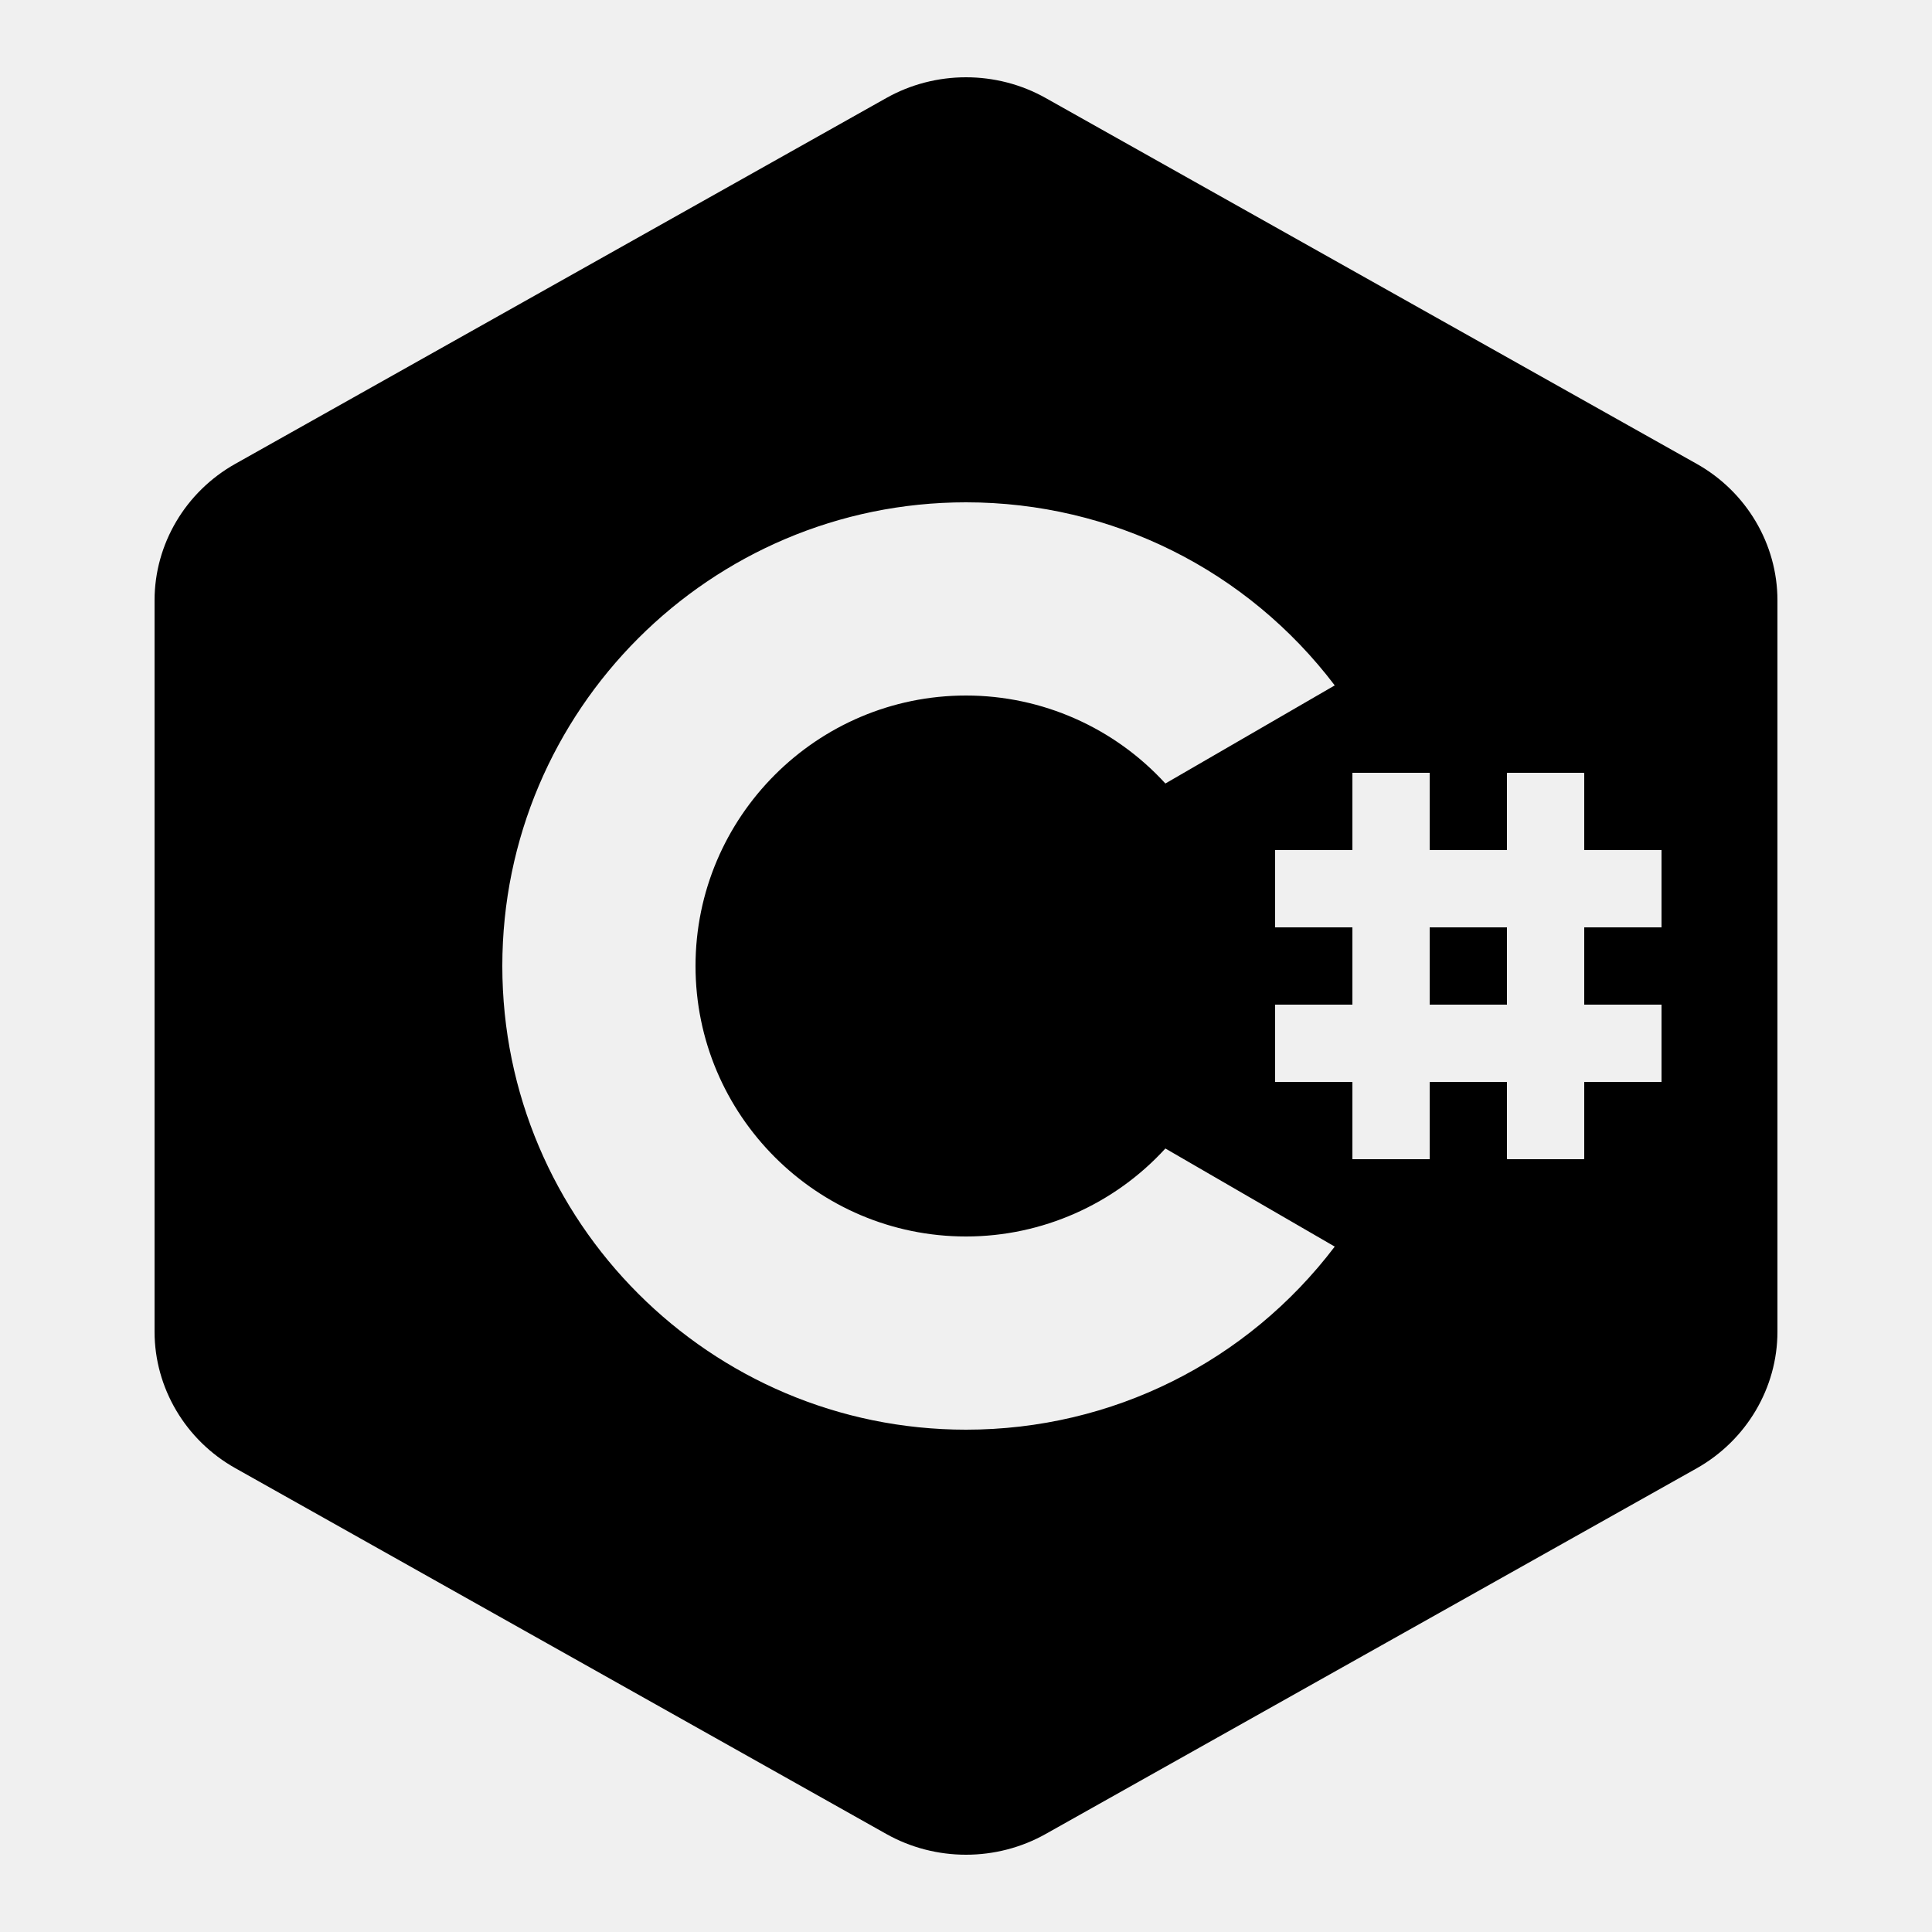
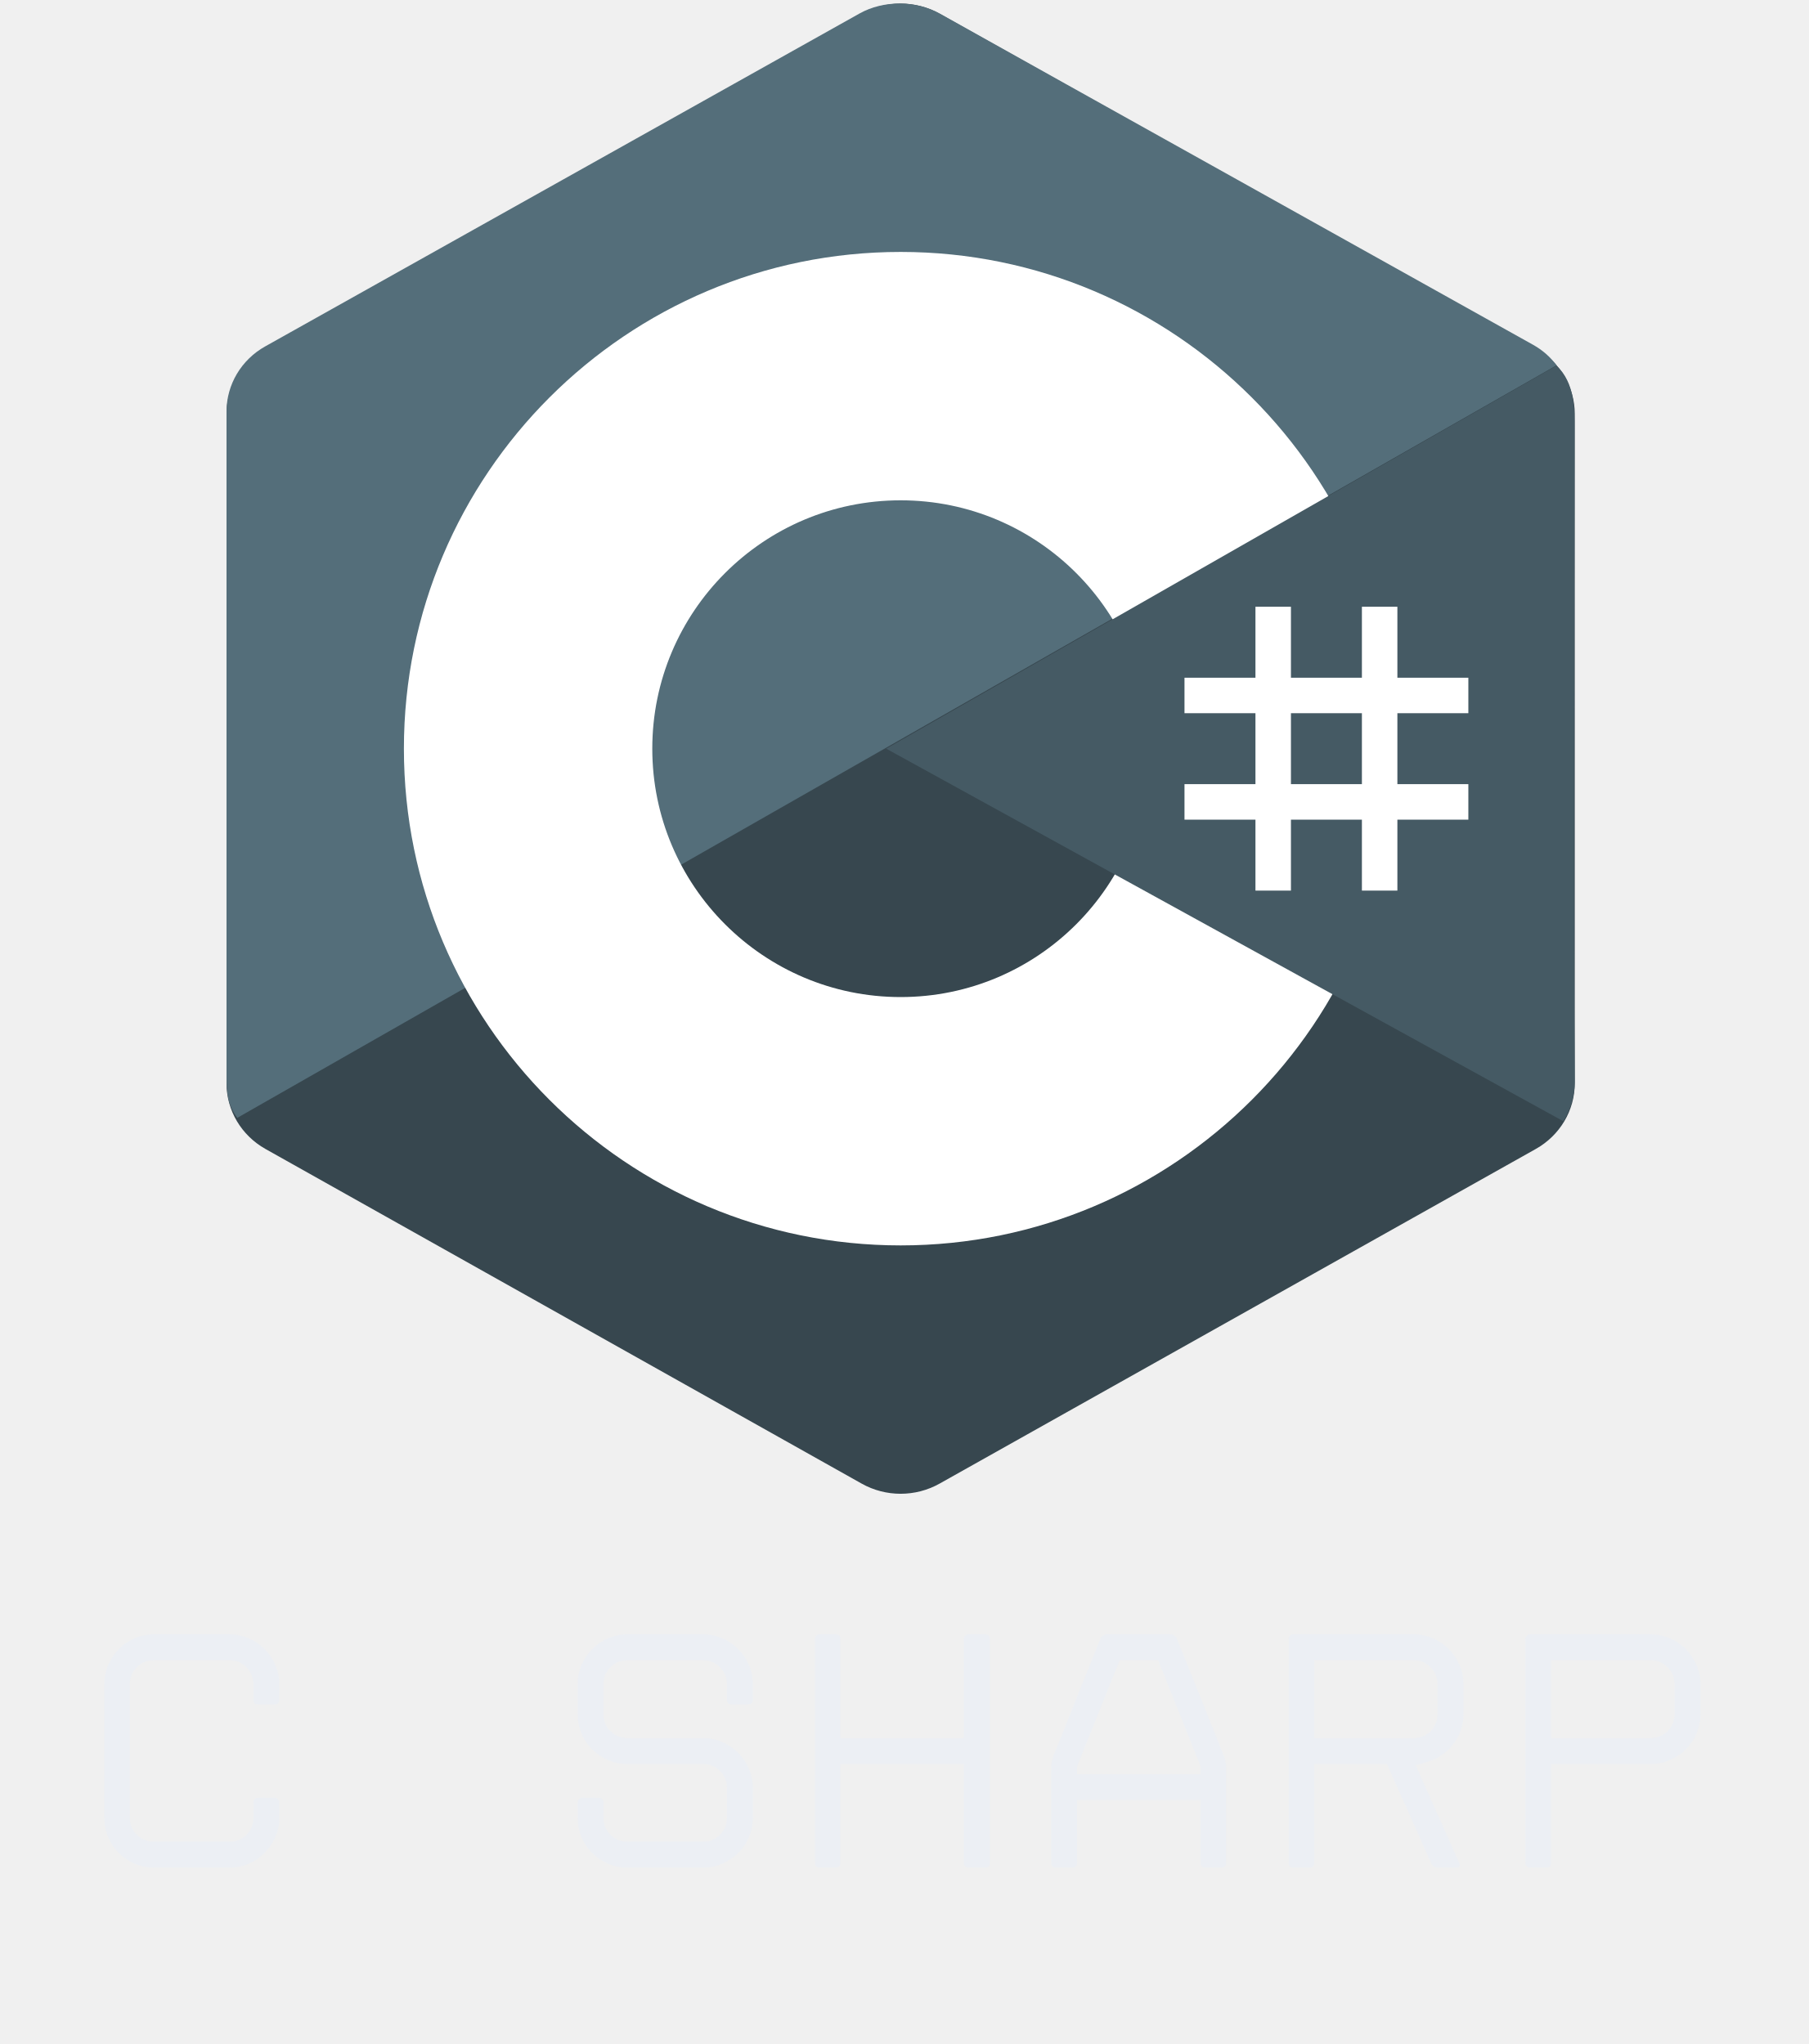
- <svg xmlns="http://www.w3.org/2000/svg" viewBox="0 0 50 50" width="50px" height="50px">
-   <path d="M 25 2 C 24.285 2 23.57 2.18 22.934 2.539 L 6.09 12.004 C 4.801 12.727 4 14.082 4 15.535 L 4 34.465 C 4 35.918 4.801 37.273 6.09 37.996 L 22.934 47.461 C 23.57 47.82 24.285 48 25 48 C 25.715 48 26.43 47.82 27.066 47.461 L 43.91 38 C 45.199 37.273 46 35.918 46 34.465 L 46 15.535 C 46 14.082 45.199 12.727 43.91 12.004 L 27.066 2.539 C 26.43 2.18 25.715 2 25 2 Z M 25 13 C 28.781 13 32.277 14.754 34.543 17.738 L 30.16 20.277 C 28.844 18.836 26.973 18 25 18 C 21.141 18 18 21.141 18 25 C 18 28.859 21.141 32 25 32 C 26.973 32 28.844 31.164 30.16 29.723 L 34.543 32.262 C 32.277 35.246 28.781 37 25 37 C 18.383 37 13 31.617 13 25 C 13 18.383 18.383 13 25 13 Z M 35 20 L 37 20 L 37 22 L 39 22 L 39 20 L 41 20 L 41 22 L 43 22 L 43 24 L 41 24 L 41 26 L 43 26 L 43 28 L 41 28 L 41 30 L 39 30 L 39 28 L 37 28 L 37 30 L 35 30 L 35 28 L 33 28 L 33 26 L 35 26 L 35 24 L 33 24 L 33 22 L 35 22 Z M 37 24 L 37 26 L 39 26 L 39 24 Z" />
+ <svg xmlns="http://www.w3.org/2000/svg" width="253" zoomAndPan="magnify" viewBox="0 0 189.75 214.5" height="286" preserveAspectRatio="xMidYMid meet" version="1.0">
+   <defs>
+     <g />
+     <clipPath id="0adc0252f4">
+       <path d="M 23.406 0 L 165.574 0 L 165.574 157 L 23.406 157 Z M 23.406 0 " clip-rule="nonzero" />
+     </clipPath>
+     <clipPath id="2093425e82">
+       <path d="M 23.406 0 L 164 0 L 164 118 L 23.406 118 Z M 23.406 0 " clip-rule="nonzero" />
+     </clipPath>
+     <clipPath id="89d7d978b0">
+       <path d="M 92 38 L 165.574 38 L 165.574 118 L 92 118 Z M 92 38 " clip-rule="nonzero" />
+     </clipPath>
+   </defs>
+   <g clip-path="url(#0adc0252f4)">
+     <path fill="#37474f" d="M 90.406 1.438 C 92.934 0.02 96.047 0.02 98.57 1.438 C 111.059 8.449 148.641 29.555 161.133 36.566 C 163.66 37.98 165.215 40.602 165.215 43.438 C 165.215 57.461 165.215 99.668 165.215 113.691 C 165.215 116.527 163.66 119.148 161.133 120.57 C 148.645 127.578 111.062 148.684 98.57 155.695 C 96.043 157.113 92.93 157.113 90.406 155.695 C 77.918 148.684 40.336 127.578 27.844 120.57 C 25.32 119.148 23.766 116.531 23.766 113.695 C 23.766 99.672 23.766 57.465 23.766 43.441 C 23.766 40.605 25.32 37.984 27.848 36.566 C 40.332 29.555 77.922 8.449 90.406 1.438 Z M 90.406 1.438 " fill-opacity="1" fill-rule="evenodd" />
+   </g>
+   <g clip-path="url(#2093425e82)">
+     <path fill="#546e7a" d="M 24.895 117.309 C 23.906 115.98 23.766 114.723 23.766 113.027 C 23.766 99.086 23.766 57.121 23.766 43.18 C 23.766 40.355 25.316 37.75 27.836 36.344 C 40.281 29.371 77.734 8.391 90.18 1.414 C 92.699 0.004 96.113 0.035 98.633 1.445 C 111.078 8.414 148.406 29.219 160.852 36.188 C 161.855 36.754 162.621 37.438 163.309 38.332 Z M 24.895 117.309 " fill-opacity="1" fill-rule="evenodd" />
+   </g>
+   <path fill="#ffffff" d="M 94.492 26.438 C 123.254 26.438 146.605 49.797 146.605 78.566 C 146.605 107.34 123.254 130.695 94.492 130.695 C 65.727 130.695 42.375 107.34 42.375 78.566 C 42.375 49.797 65.727 26.438 94.492 26.438 Z M 94.492 52.504 C 108.871 52.504 120.547 64.18 120.547 78.566 C 120.547 92.949 108.871 104.633 94.492 104.633 C 80.109 104.633 68.434 92.949 68.434 78.566 C 68.434 64.18 80.105 52.504 94.492 52.504 Z M 94.492 52.504 " fill-opacity="1" fill-rule="evenodd" />
+   <g clip-path="url(#89d7d978b0)">
+     <path fill="#455a64" d="M 163.301 38.371 C 165.219 40.168 165.184 42.879 165.184 45.016 C 165.184 59.145 165.062 99.336 165.215 113.469 C 165.23 114.941 164.742 116.496 164.016 117.664 L 92.977 78.566 Z M 163.301 38.371 " fill-opacity="1" fill-rule="evenodd" />
+   </g>
+   <path fill="#ffffff" d="M 131.715 63.672 L 135.438 63.672 L 135.438 93.461 L 131.715 93.461 Z M 142.883 63.672 L 146.605 63.672 L 146.605 93.461 L 142.883 93.461 Z M 142.883 63.672 " fill-opacity="1" fill-rule="evenodd" />
+   <path fill="#ffffff" d="M 124.27 82.289 L 154.051 82.289 L 154.051 86.016 L 124.27 86.016 Z M 124.27 71.121 L 154.051 71.121 L 154.051 74.844 L 124.27 74.844 Z M 124.27 71.121 " fill-opacity="1" fill-rule="evenodd" />
+   <g fill="#eceff4" fill-opacity="1">
+     <g transform="translate(7.671432, 195.9876)">
+       <g>
+         <path d="M 21.625 -17.625 C 21.625 -17.289 21.457 -17.125 21.125 -17.125 L 19.406 -17.125 C 19.07 -17.125 18.906 -17.289 18.906 -17.625 L 18.906 -19.297 C 18.883 -19.984 18.633 -20.566 18.156 -21.047 C 17.676 -21.523 17.094 -21.766 16.406 -21.766 L 8.453 -21.766 C 7.766 -21.766 7.176 -21.52 6.688 -21.031 C 6.195 -20.539 5.953 -19.953 5.953 -19.266 L 5.953 -5.203 C 5.953 -4.516 6.195 -3.926 6.688 -3.438 C 7.176 -2.957 7.766 -2.719 8.453 -2.719 L 16.406 -2.719 C 17.094 -2.719 17.676 -2.945 18.156 -3.406 C 18.633 -3.875 18.883 -4.453 18.906 -5.141 L 18.906 -6.844 C 18.906 -6.969 18.953 -7.082 19.047 -7.188 C 19.141 -7.289 19.258 -7.344 19.406 -7.344 L 21.125 -7.344 C 21.258 -7.344 21.375 -7.289 21.469 -7.188 C 21.57 -7.082 21.625 -6.969 21.625 -6.844 L 21.625 -5.141 C 21.625 -4.422 21.477 -3.754 21.188 -3.141 C 20.906 -2.523 20.531 -1.984 20.062 -1.516 C 19.602 -1.055 19.055 -0.688 18.422 -0.406 C 17.797 -0.133 17.125 0 16.406 0 L 8.453 0 C 7.742 0 7.07 -0.133 6.438 -0.406 C 5.812 -0.688 5.266 -1.055 4.797 -1.516 C 4.336 -1.984 3.969 -2.535 3.688 -3.172 C 3.414 -3.816 3.281 -4.492 3.281 -5.203 L 3.281 -19.266 C 3.281 -19.973 3.414 -20.641 3.688 -21.266 C 3.969 -21.898 4.336 -22.457 4.797 -22.938 C 5.266 -23.414 5.812 -23.789 6.438 -24.062 C 7.07 -24.332 7.742 -24.469 8.453 -24.469 L 16.406 -24.469 C 17.125 -24.469 17.797 -24.332 18.422 -24.062 C 19.055 -23.789 19.602 -23.422 20.062 -22.953 C 20.531 -22.492 20.906 -21.945 21.188 -21.312 C 21.477 -20.688 21.625 -20.016 21.625 -19.297 Z M 21.625 -17.625 " />
+       </g>
+     </g>
+   </g>
+   <g fill="#eceff4" fill-opacity="1">
+     <g transform="translate(32.5339, 195.9876)">
+       <g />
+     </g>
+   </g>
+   <g fill="#eceff4" fill-opacity="1">
+     <g transform="translate(57.36071, 195.9876)">
+       <g>
+         <path d="M 3.25 -5.203 L 3.25 -6.844 C 3.25 -6.969 3.301 -7.082 3.406 -7.188 C 3.508 -7.289 3.625 -7.344 3.75 -7.344 L 5.453 -7.344 C 5.598 -7.344 5.719 -7.289 5.812 -7.188 C 5.906 -7.082 5.953 -6.969 5.953 -6.844 L 5.953 -5.203 C 5.953 -4.516 6.195 -3.926 6.688 -3.438 C 7.176 -2.957 7.766 -2.719 8.453 -2.719 L 16.406 -2.719 C 17.094 -2.719 17.68 -2.957 18.172 -3.438 C 18.66 -3.926 18.906 -4.516 18.906 -5.203 L 18.906 -8.391 C 18.906 -9.078 18.66 -9.66 18.172 -10.141 C 17.68 -10.629 17.094 -10.875 16.406 -10.875 L 8.453 -10.875 C 7.742 -10.875 7.07 -11.008 6.438 -11.281 C 5.812 -11.562 5.258 -11.93 4.781 -12.391 C 4.301 -12.859 3.926 -13.41 3.656 -14.047 C 3.383 -14.691 3.25 -15.375 3.25 -16.094 L 3.25 -19.266 C 3.25 -19.973 3.383 -20.641 3.656 -21.266 C 3.926 -21.898 4.301 -22.457 4.781 -22.938 C 5.258 -23.414 5.812 -23.789 6.438 -24.062 C 7.07 -24.332 7.742 -24.469 8.453 -24.469 L 16.406 -24.469 C 17.125 -24.469 17.797 -24.332 18.422 -24.062 C 19.055 -23.789 19.609 -23.414 20.078 -22.938 C 20.555 -22.457 20.93 -21.898 21.203 -21.266 C 21.484 -20.641 21.625 -19.973 21.625 -19.266 L 21.625 -17.625 C 21.625 -17.289 21.457 -17.125 21.125 -17.125 L 19.406 -17.125 C 19.07 -17.125 18.906 -17.289 18.906 -17.625 L 18.906 -19.266 C 18.906 -19.953 18.66 -20.539 18.172 -21.031 C 17.68 -21.52 17.094 -21.766 16.406 -21.766 L 8.453 -21.766 C 7.766 -21.766 7.176 -21.52 6.688 -21.031 C 6.195 -20.539 5.953 -19.953 5.953 -19.266 L 5.953 -16.094 C 5.953 -15.395 6.195 -14.801 6.688 -14.312 C 7.176 -13.832 7.766 -13.594 8.453 -13.594 L 16.406 -13.594 C 17.125 -13.594 17.797 -13.453 18.422 -13.172 C 19.055 -12.898 19.609 -12.523 20.078 -12.047 C 20.555 -11.578 20.93 -11.023 21.203 -10.391 C 21.484 -9.766 21.625 -9.098 21.625 -8.391 L 21.625 -5.203 C 21.625 -4.492 21.484 -3.816 21.203 -3.172 C 20.93 -2.535 20.555 -1.984 20.078 -1.516 C 19.609 -1.055 19.055 -0.688 18.422 -0.406 C 17.797 -0.133 17.125 0 16.406 0 L 8.453 0 C 7.742 0 7.07 -0.133 6.438 -0.406 C 5.812 -0.688 5.258 -1.055 4.781 -1.516 C 4.301 -1.984 3.926 -2.535 3.656 -3.172 C 3.383 -3.816 3.25 -4.492 3.25 -5.203 Z M 3.25 -5.203 " />
+       </g>
+     </g>
+   </g>
+   <g fill="#eceff4" fill-opacity="1">
+     <g transform="translate(82.22318, 195.9876)">
+       <g>
+         <path d="M 18.906 -0.5 L 18.906 -10.875 L 5.953 -10.875 L 5.953 -0.5 C 5.953 -0.164 5.785 0 5.453 0 L 3.781 0 C 3.445 0 3.281 -0.164 3.281 -0.5 L 3.281 -23.969 C 3.281 -24.301 3.445 -24.469 3.781 -24.469 L 5.453 -24.469 C 5.785 -24.469 5.953 -24.301 5.953 -23.969 L 5.953 -13.594 L 18.906 -13.594 L 18.906 -23.969 C 18.906 -24.301 19.07 -24.469 19.406 -24.469 L 21.125 -24.469 C 21.457 -24.469 21.625 -24.301 21.625 -23.969 L 21.625 -0.5 C 21.625 -0.164 21.457 0 21.125 0 L 19.406 0 C 19.07 0 18.906 -0.164 18.906 -0.5 Z M 18.906 -0.5 " />
+       </g>
+     </g>
+   </g>
+   <g fill="#eceff4" fill-opacity="1">
+     <g transform="translate(107.05, 195.9876)">
+       <g>
+         <path d="M 15.766 -24.469 C 15.91 -24.469 16.047 -24.422 16.172 -24.328 C 16.305 -24.234 16.395 -24.125 16.438 -24 L 21.406 -11.594 C 21.445 -11.477 21.484 -11.32 21.516 -11.125 C 21.555 -10.938 21.578 -10.77 21.578 -10.625 L 21.578 -0.5 C 21.578 -0.164 21.41 0 21.078 0 L 19.406 0 C 19.07 0 18.906 -0.164 18.906 -0.5 L 18.906 -7.094 L 5.953 -7.094 L 5.953 -0.5 C 5.953 -0.164 5.785 0 5.453 0 L 3.75 0 C 3.414 0 3.25 -0.164 3.25 -0.5 L 3.25 -10.625 C 3.25 -10.77 3.266 -10.938 3.297 -11.125 C 3.336 -11.32 3.379 -11.477 3.422 -11.594 L 8.391 -24 C 8.43 -24.125 8.52 -24.234 8.656 -24.328 C 8.801 -24.422 8.938 -24.469 9.062 -24.469 Z M 18.906 -9.781 L 18.906 -10.625 L 14.453 -21.766 L 10.422 -21.766 L 5.953 -10.625 L 5.953 -9.781 Z M 18.906 -9.781 " />
+       </g>
+     </g>
+   </g>
+   <g fill="#eceff4" fill-opacity="1">
+     <g transform="translate(131.9124, 195.9876)">
+       <g>
+         <path d="M 18.234 -0.469 L 13.594 -10.875 L 5.953 -10.875 L 5.953 -0.5 C 5.953 -0.164 5.785 0 5.453 0 L 3.781 0 C 3.445 0 3.281 -0.164 3.281 -0.5 L 3.281 -23.969 C 3.281 -24.301 3.445 -24.469 3.781 -24.469 L 16.406 -24.469 C 17.125 -24.469 17.797 -24.332 18.422 -24.062 C 19.055 -23.789 19.609 -23.414 20.078 -22.938 C 20.555 -22.457 20.93 -21.898 21.203 -21.266 C 21.484 -20.641 21.625 -19.973 21.625 -19.266 L 21.625 -16.094 C 21.625 -14.926 21.27 -13.883 20.562 -12.969 C 19.863 -12.051 18.957 -11.426 17.844 -11.094 L 16.625 -10.734 L 21.188 -0.469 C 21.258 -0.344 21.266 -0.234 21.203 -0.141 C 21.148 -0.047 21.051 0 20.906 0 L 18.938 0 C 18.801 0 18.66 -0.047 18.516 -0.141 C 18.367 -0.234 18.273 -0.344 18.234 -0.469 Z M 5.953 -13.594 L 16.406 -13.594 C 17.094 -13.594 17.68 -13.832 18.172 -14.312 C 18.66 -14.801 18.906 -15.395 18.906 -16.094 L 18.906 -19.266 C 18.906 -19.953 18.66 -20.539 18.172 -21.031 C 17.68 -21.52 17.094 -21.766 16.406 -21.766 L 5.953 -21.766 Z M 5.953 -13.594 " />
+       </g>
+     </g>
+   </g>
+   <g fill="#eceff4" fill-opacity="1">
+     <g transform="translate(156.7749, 195.9876)">
+       <g>
+         <path d="M 3.25 -0.5 L 3.25 -23.969 C 3.25 -24.113 3.301 -24.234 3.406 -24.328 C 3.508 -24.422 3.625 -24.469 3.75 -24.469 L 16.406 -24.469 C 17.125 -24.469 17.797 -24.332 18.422 -24.062 C 19.055 -23.789 19.609 -23.414 20.078 -22.938 C 20.555 -22.457 20.93 -21.898 21.203 -21.266 C 21.484 -20.641 21.625 -19.973 21.625 -19.266 L 21.625 -16.094 C 21.625 -15.375 21.484 -14.691 21.203 -14.047 C 20.93 -13.41 20.555 -12.859 20.078 -12.391 C 19.609 -11.93 19.055 -11.562 18.422 -11.281 C 17.797 -11.008 17.125 -10.875 16.406 -10.875 L 5.953 -10.875 L 5.953 -0.5 C 5.953 -0.164 5.785 0 5.453 0 L 3.75 0 C 3.625 0 3.508 -0.047 3.406 -0.141 C 3.301 -0.234 3.25 -0.352 3.25 -0.5 Z M 5.953 -13.594 L 16.406 -13.594 C 17.094 -13.594 17.68 -13.832 18.172 -14.312 C 18.66 -14.801 18.906 -15.395 18.906 -16.094 L 18.906 -19.266 C 18.906 -19.953 18.66 -20.539 18.172 -21.031 C 17.68 -21.52 17.094 -21.766 16.406 -21.766 L 5.953 -21.766 Z M 5.953 -13.594 " />
+       </g>
+     </g>
+   </g>
</svg>
